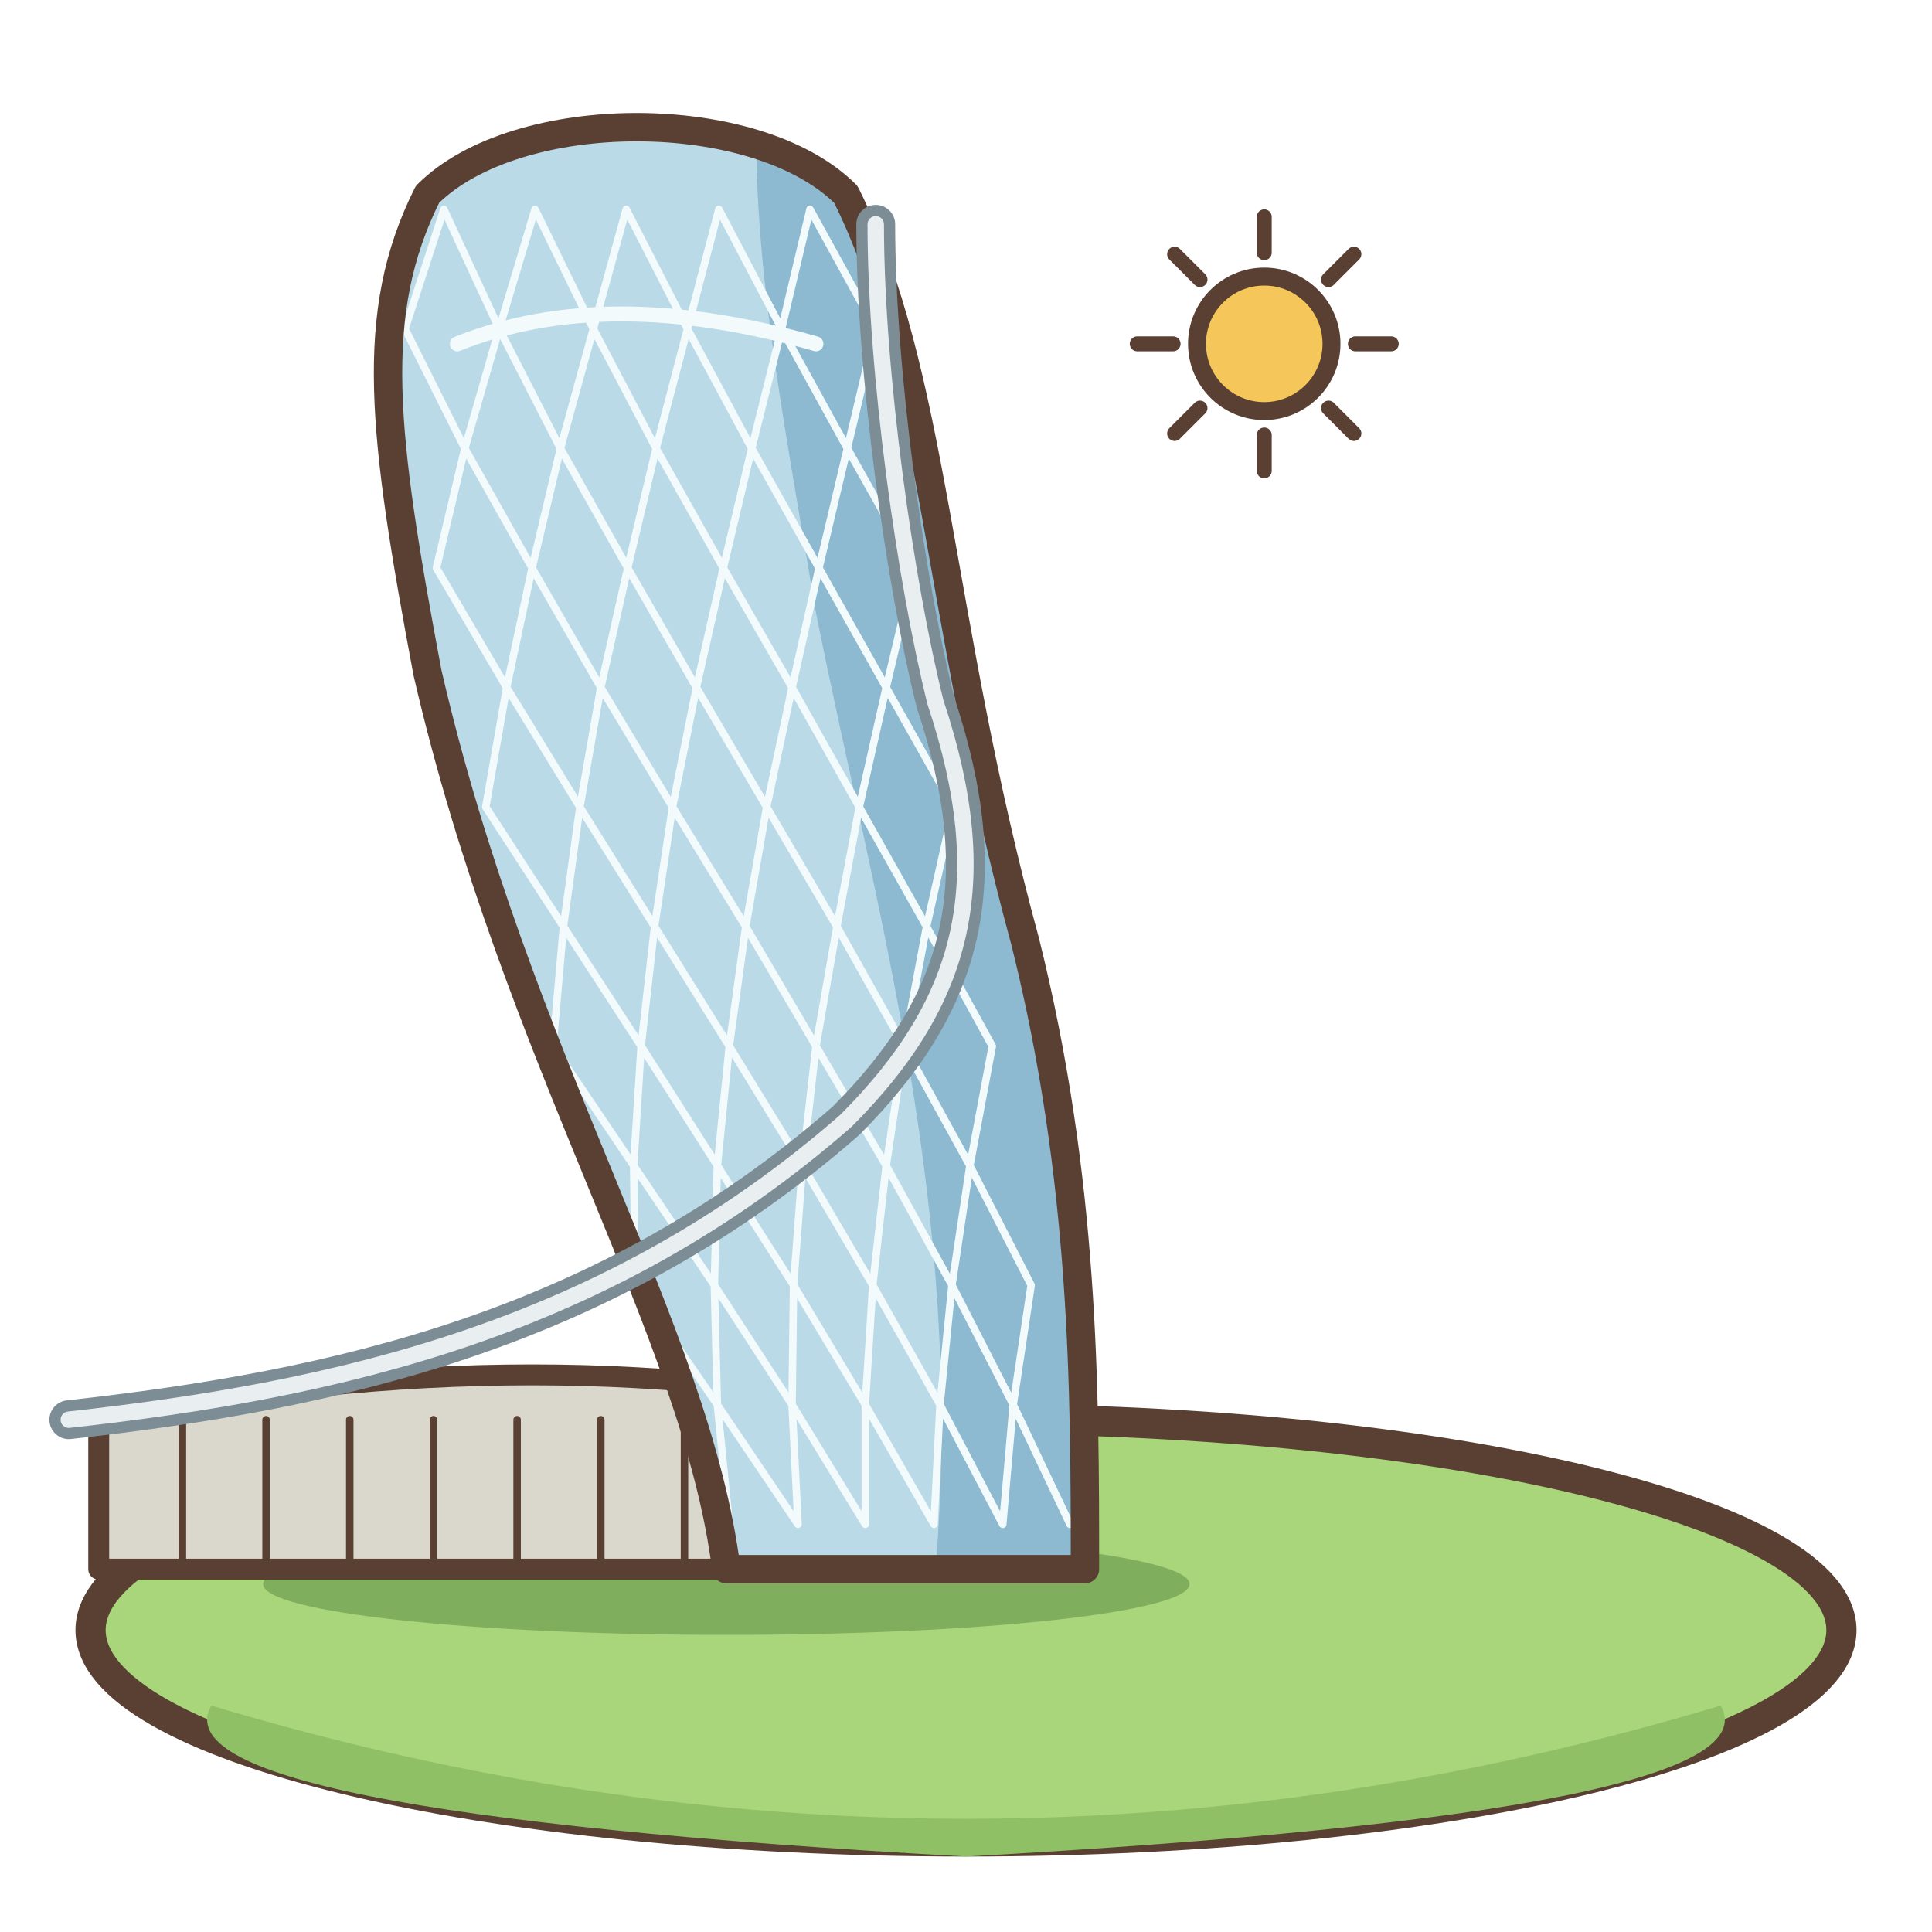
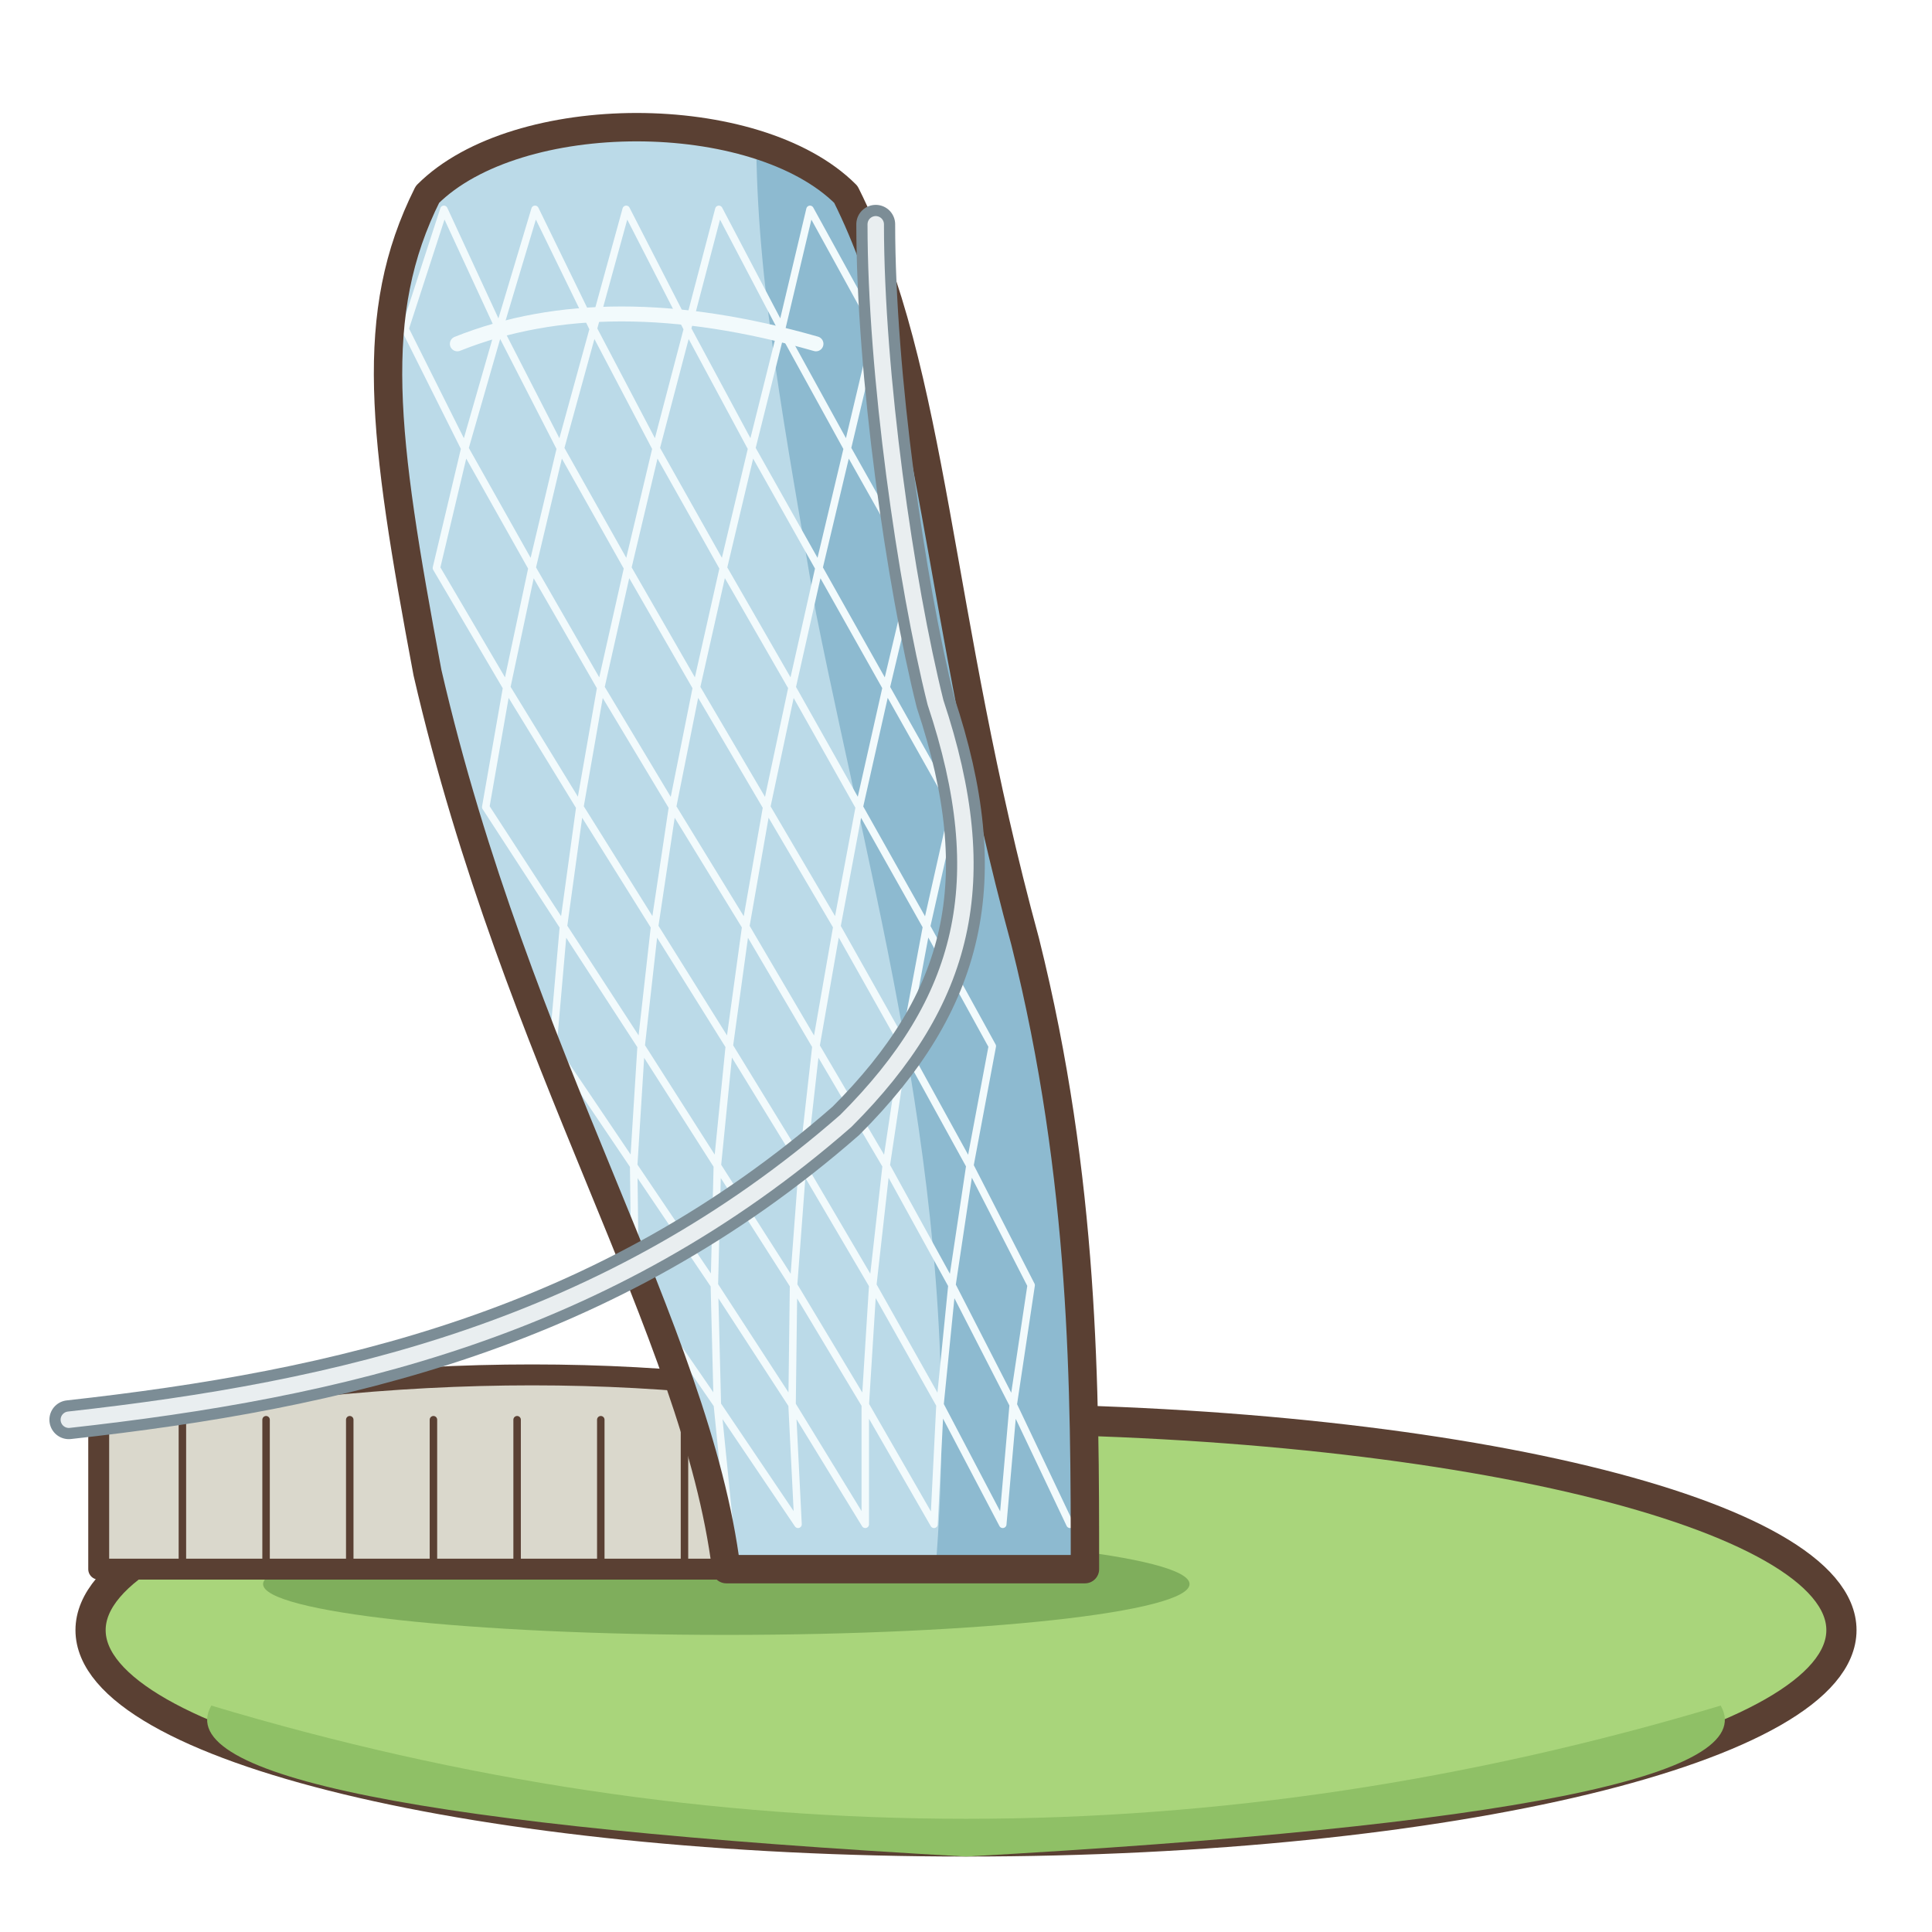
<svg xmlns="http://www.w3.org/2000/svg" width="72" height="72" viewBox="0 0 128 128">
  <g stroke="#5A4033" stroke-width="2" stroke-linecap="round" stroke-linejoin="round">
    <ellipse cx="64" cy="108" rx="58" ry="14" fill="#A9D57B" />
    <path d="M14 113Q64 128 114 113Q118 120 64 123Q10 120 14 113z" fill="#8FC066" stroke="none" />
    <g transform="translate(0.6 1) scale(0.99)">
-       <path d="M90.1 22L92.5 22M88.3 26.3L90 28M84 28.1L84 30.5M79.7 26.3L78 28M77.9 22L75.5 22M79.7 17.7L78 16M84 15.9L84 13.5M88.3 17.7L90 16" fill="none" stroke-width="1" />
-       <circle cx="84" cy="22" r="4.5" fill="#F5C65A" stroke-width="1.2" />
      <ellipse cx="48" cy="105" rx="31" ry="3.4" fill="#7FAE5C" stroke="none" />
      <path d="M6 104V94Q36 88 62 94V104z" fill="#DAD8CC" stroke-width="1.4" />
      <path d="M11.6 94v10M17.2 94v10M22.8 94v10M28.4 94v10M34 94v10M39.6 94v10M45.2 94v10M50.8 94v10M56.4 94v10" fill="none" stroke-width="0.5" />
      <path d="M48 104C46 88 34 70 28 44C25 28 24 20 28 12C34 6 50 6 56 12C62 24 62 40 68 62C72 78 72 92 72 104z" fill="#BBDAE8" stroke="none" />
      <path d="M50 8C53 9 55 10 56 12C62 24 62 40 68 62C72 78 72 92 72 104H62C64 80 58 60 54 40C52 28 50 18 50 8z" fill="#8DBAD0" stroke="none" />
      <path d="M29.1 13L26.5 21M29.1 13L32.8 21M35.2 13L32.8 21M35.2 13L39.1 21M41.3 13L39.1 21M41.3 13L45.4 21M47.5 13L45.4 21M47.5 13L51.7 21M53.6 13L51.7 21M53.6 13L58 21M26.5 21L30.5 29M32.8 21L30.5 29M32.8 21L36.9 29M39.1 21L36.9 29M39.1 21L43.3 29M45.4 21L43.3 29M45.4 21L49.7 29M51.7 21L49.7 29M51.7 21L56.1 29M58 21L56.1 29M30.5 29L28.6 37M30.5 29L35 37M36.9 29L35 37M36.9 29L41.4 37M43.3 29L41.4 37M43.3 29L47.8 37M49.7 29L47.8 37M49.7 29L54.2 37M56.1 29L54.2 37M56.1 29L60.6 37M28.6 37L33.3 45M35 37L33.3 45M35 37L39.6 45M41.4 37L39.6 45M41.4 37L46 45M47.8 37L46 45M47.8 37L52.4 45M54.2 37L52.4 45M54.2 37L58.7 45M60.6 37L58.7 45M33.3 45L31.9 53M33.3 45L38.2 53M39.6 45L38.2 53M39.6 45L44.4 53M46 45L44.4 53M46 45L50.7 53M52.4 45L50.7 53M52.4 45L56.9 53M58.7 45L56.9 53M58.7 45L63.2 53M31.9 53L37.1 61M38.2 53L37.1 61M38.2 53L43.2 61M44.4 53L43.2 61M44.4 53L49.3 61M50.7 53L49.3 61M50.7 53L55.4 61M56.9 53L55.4 61M56.9 53L61.4 61M63.2 53L61.4 61M37.1 61L36.4 69M37.1 61L42.3 69M43.2 61L42.3 69M43.2 61L48.2 69M49.3 61L48.2 69M49.3 61L54 69M55.4 61L54 69M55.4 61L59.9 69M61.4 61L59.9 69M61.4 61L65.8 69M36.4 69L41.8 77M42.3 69L41.8 77M42.3 69L47.4 77M48.2 69L47.4 77M48.2 69L53.1 77M54 69L53.1 77M54 69L58.7 77M59.9 69L58.7 77M59.9 69L64.3 77M65.8 69L64.3 77M41.8 77L41.9 85M41.8 77L47.2 85M47.4 77L47.2 85M47.4 77L52.5 85M53.1 77L52.5 85M53.1 77L57.8 85M58.7 77L57.8 85M58.7 77L63.1 85M64.3 77L63.1 85M64.3 77L68.4 85M41.9 85L47.4 93M47.2 85L47.4 93M47.2 85L52.4 93M52.5 85L52.4 93M52.5 85L57.3 93M57.8 85L57.3 93M57.8 85L62.3 93M63.1 85L62.3 93M63.1 85L67.2 93M68.4 85L67.2 93M47.4 93L48.2 101M47.4 93L52.8 101M52.4 93L52.8 101M52.4 93L57.3 101M57.3 93L57.3 101M57.3 93L61.9 101M62.3 93L61.9 101M62.3 93L66.5 101M67.2 93L66.5 101M67.2 93L71 101" fill="none" stroke-width="0.5" stroke="#F2FAFC" />
      <path d="M48 104C46 88 34 70 28 44C25 28 24 20 28 12C34 6 50 6 56 12C62 24 62 40 68 62C72 78 72 92 72 104z" fill="none" stroke-width="1.9" />
      <path d="M4 94C22 92 40 88 56 74C64 66 66 58 62 46C60 38 58 24 58 14" fill="none" stroke-width="2.6" stroke="#7C8D96" />
      <path d="M4 94C22 92 40 88 56 74C64 66 66 58 62 46C60 38 58 24 58 14" fill="none" stroke-width="1.1" stroke="#E9EEF0" />
      <path d="M30 22Q40 18 54 22" fill="none" stroke-width="1" stroke="#F2FAFC" />
    </g>
  </g>
</svg>
